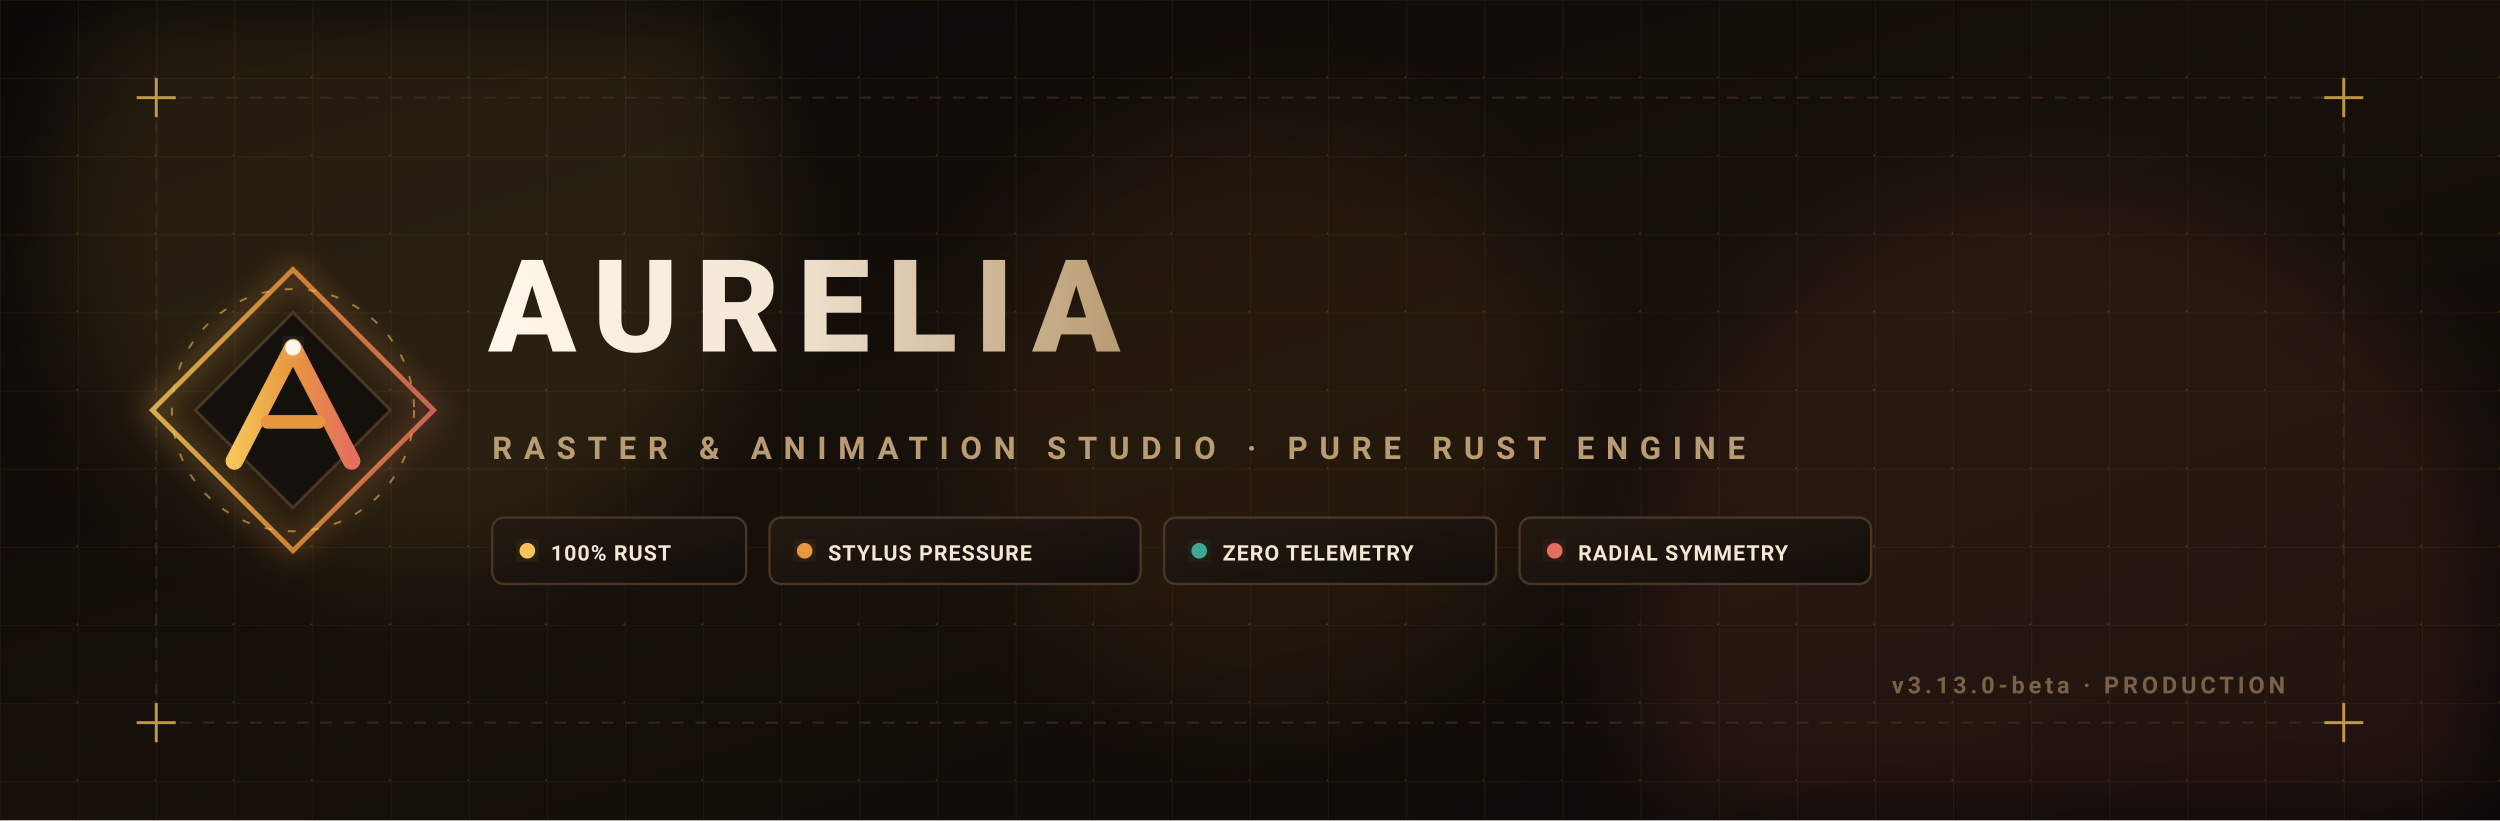
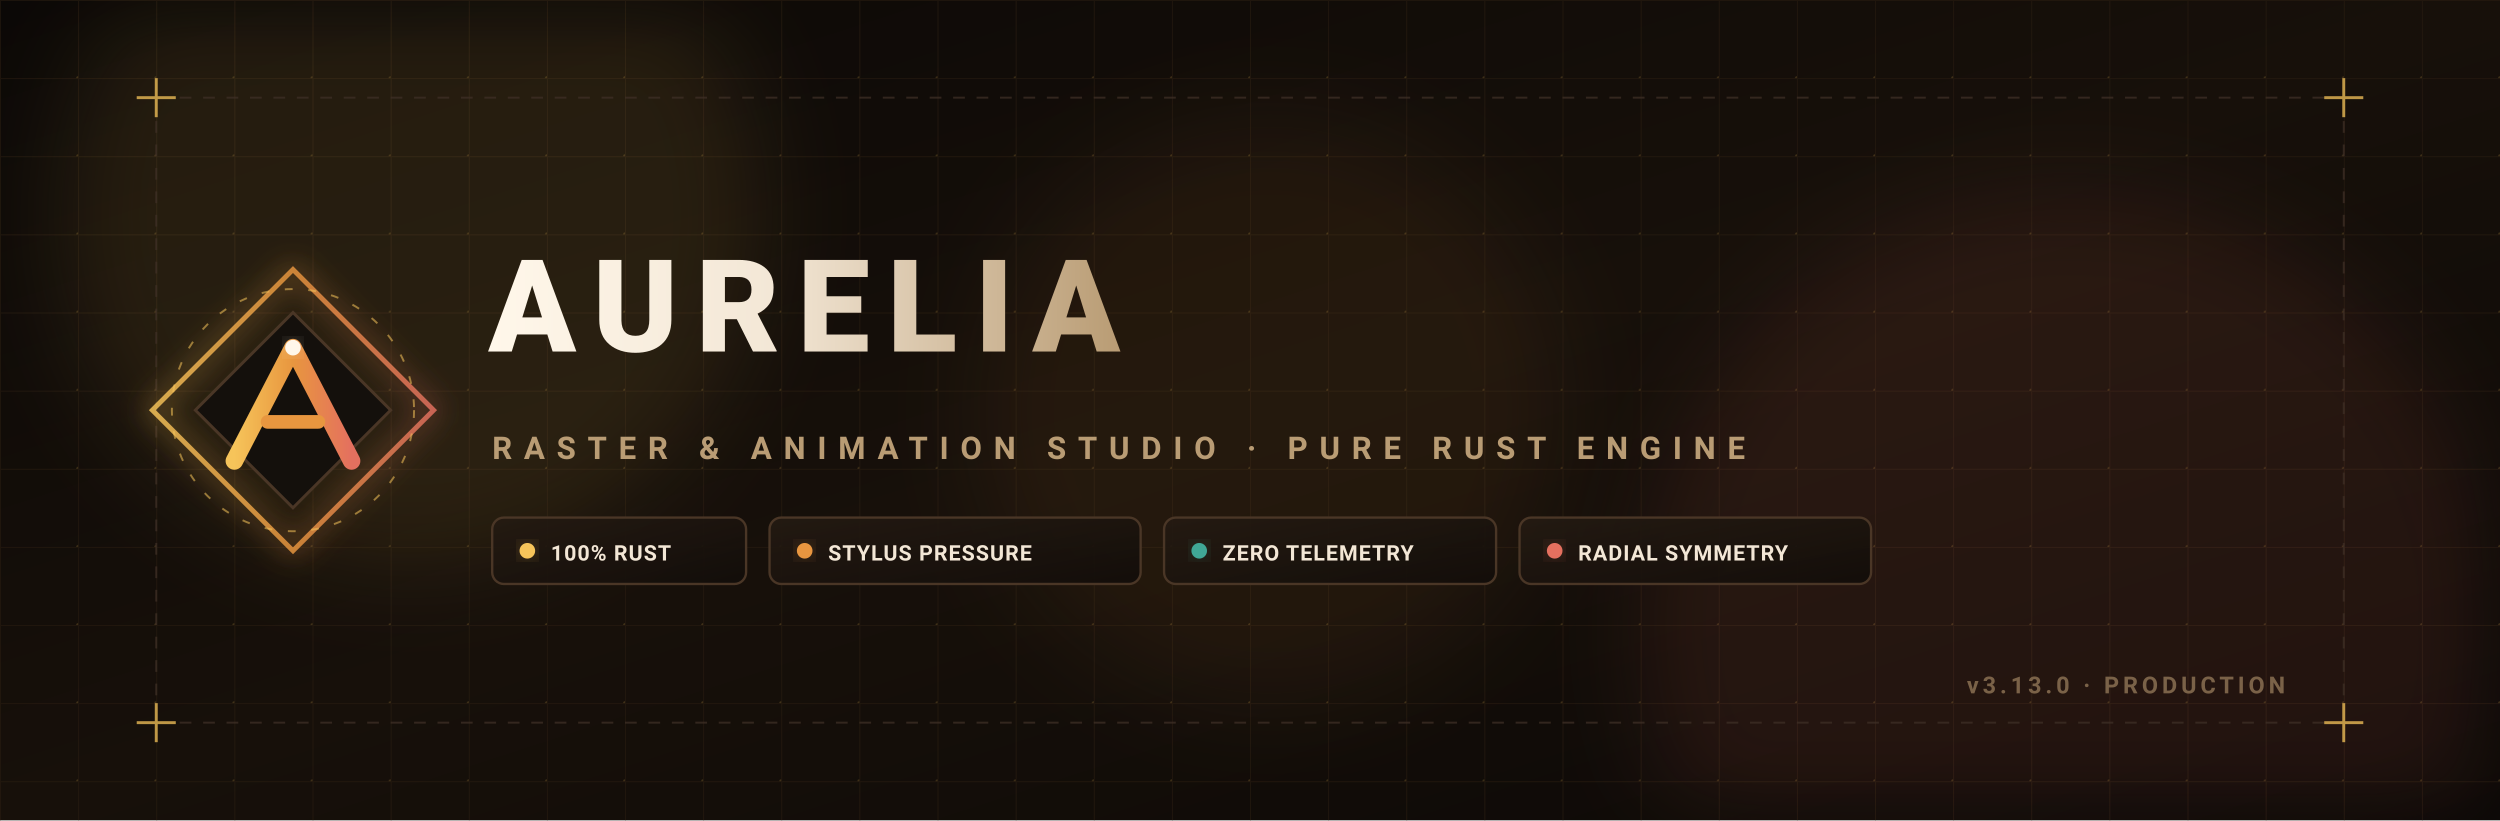
<svg xmlns="http://www.w3.org/2000/svg" viewBox="0 0 1280 420" width="100%" height="100%">
  <defs>
    <linearGradient id="bgGrad" x1="0%" y1="0%" x2="100%" y2="100%">
      <stop offset="0%" stop-color="#0B0806" />
      <stop offset="50%" stop-color="#17100A" />
      <stop offset="100%" stop-color="#0B0806" />
    </linearGradient>
    <linearGradient id="goldRamp" x1="0%" y1="0%" x2="100%" y2="0%">
      <stop offset="0%" stop-color="#F6C45A" />
      <stop offset="50%" stop-color="#E8963F" />
      <stop offset="100%" stop-color="#E4705F" />
    </linearGradient>
    <linearGradient id="textGrad" x1="0%" y1="0%" x2="100%" y2="0%">
      <stop offset="0%" stop-color="#FFF7EA" />
      <stop offset="45%" stop-color="#F3E7D6" />
      <stop offset="100%" stop-color="#B99C74" />
    </linearGradient>
    <linearGradient id="chipGrad" x1="0%" y1="0%" x2="100%" y2="100%">
      <stop offset="0%" stop-color="#241A12" stop-opacity="0.9" />
      <stop offset="100%" stop-color="#120D09" stop-opacity="0.95" />
    </linearGradient>
    <filter id="glow" x="-20%" y="-20%" width="140%" height="140%">
      <feGaussianBlur stdDeviation="7" result="blur" />
      <feComposite in="SourceGraphic" in2="blur" operator="over" />
    </filter>
    <filter id="softGlow" x="-30%" y="-30%" width="160%" height="160%">
      <feGaussianBlur stdDeviation="24" result="blur" />
    </filter>
    <pattern id="grid" width="40" height="40" patternUnits="userSpaceOnUse">
      <path d="M 40 0 L 0 0 0 40" fill="none" stroke="#2A1D12" stroke-width="1" stroke-opacity="0.55" />
      <circle cx="40" cy="40" r="1" fill="#F6C45A" fill-opacity="0.18" />
    </pattern>
  </defs>
  <rect width="1280" height="420" fill="url(#bgGrad)" />
  <rect width="1280" height="420" fill="url(#grid)" />
  <circle cx="210" cy="110" r="180" fill="#F6C45A" opacity="0.10" filter="url(#softGlow)" />
  <circle cx="1060" cy="320" r="220" fill="#E4705F" opacity="0.10" filter="url(#softGlow)" />
  <circle cx="650" cy="210" r="150" fill="#E8963F" opacity="0.07" filter="url(#softGlow)" />
  <g stroke="#3E2F25" stroke-width="1" opacity="0.75">
    <line x1="80" y1="50" x2="1200" y2="50" stroke-dasharray="6,6" />
    <line x1="80" y1="370" x2="1200" y2="370" stroke-dasharray="6,6" />
    <line x1="80" y1="50" x2="80" y2="370" stroke-dasharray="6,6" />
    <line x1="1200" y1="50" x2="1200" y2="370" stroke-dasharray="6,6" />
    <path d="M 70 50 L 90 50 M 80 40 L 80 60" stroke="#F6C45A" stroke-width="1.5" />
    <path d="M 1190 50 L 1210 50 M 1200 40 L 1200 60" stroke="#F6C45A" stroke-width="1.5" />
    <path d="M 70 370 L 90 370 M 80 360 L 80 380" stroke="#F6C45A" stroke-width="1.5" />
    <path d="M 1190 370 L 1210 370 M 1200 360 L 1200 380" stroke="#F6C45A" stroke-width="1.5" />
  </g>
  <g transform="translate(150, 210)">
    <polygon points="0,-72 72,0 0,72 -72,0" fill="none" stroke="url(#goldRamp)" stroke-width="2.5" filter="url(#glow)" opacity="0.85" />
    <polygon points="0,-50 50,0 0,50 -50,0" fill="#14100C" stroke="#4A3626" stroke-width="1.5" />
    <path d="M -30,26 L 0,-32 L 30,26" fill="none" stroke="url(#goldRamp)" stroke-width="9" stroke-linecap="round" stroke-linejoin="round" />
    <path d="M -13,6 L 13,6" fill="none" stroke="#E8963F" stroke-width="7" stroke-linecap="round" />
    <circle cx="0" cy="-32" r="4" fill="#FFF7EA" filter="url(#glow)" />
    <circle cx="0" cy="0" r="62" fill="none" stroke="#F6C45A" stroke-width="1" stroke-dasharray="4,8" opacity="0.55" />
  </g>
  <text x="250" y="180" font-family="-apple-system, BlinkMacSystemFont, 'Segoe UI', Roboto, 'Helvetica Neue', Arial, sans-serif" font-size="66" font-weight="900" letter-spacing="9" fill="url(#textGrad)">
    AURELIA
  </text>
  <path d="M 250 200 L 1140 200" stroke="url(#goldRamp)" stroke-width="3" filter="url(#glow)" />
  <text x="252" y="235" font-family="-apple-system, BlinkMacSystemFont, 'Segoe UI', Roboto, 'Helvetica Neue', Arial, sans-serif" font-size="16" font-weight="600" letter-spacing="6" fill="#B99C74">
    RASTER &amp; ANIMATION STUDIO · PURE RUST ENGINE
  </text>
  <g transform="translate(252, 265)">
    <g transform="translate(0, 0)">
      <rect width="130" height="34" rx="6" fill="url(#chipGrad)" stroke="#4A3626" stroke-width="1.2" />
      <circle cx="18" cy="17" r="4" fill="#F6C45A" filter="url(#glow)" />
      <text x="30" y="22" font-family="-apple-system, BlinkMacSystemFont, 'Segoe UI', Roboto, sans-serif" font-size="11" font-weight="700" fill="#F3E7D6" letter-spacing="0.5">100% RUST</text>
    </g>
    <g transform="translate(142, 0)">
      <rect width="190" height="34" rx="6" fill="url(#chipGrad)" stroke="#4A3626" stroke-width="1.2" />
      <circle cx="18" cy="17" r="4" fill="#E8963F" filter="url(#glow)" />
      <text x="30" y="22" font-family="-apple-system, BlinkMacSystemFont, 'Segoe UI', Roboto, sans-serif" font-size="11" font-weight="700" fill="#F3E7D6" letter-spacing="0.5">STYLUS PRESSURE</text>
    </g>
    <g transform="translate(344, 0)">
      <rect width="170" height="34" rx="6" fill="url(#chipGrad)" stroke="#4A3626" stroke-width="1.2" />
      <circle cx="18" cy="17" r="4" fill="#3FA796" filter="url(#glow)" />
      <text x="30" y="22" font-family="-apple-system, BlinkMacSystemFont, 'Segoe UI', Roboto, sans-serif" font-size="11" font-weight="700" fill="#F3E7D6" letter-spacing="0.5">ZERO TELEMETRY</text>
    </g>
    <g transform="translate(526, 0)">
      <rect width="180" height="34" rx="6" fill="url(#chipGrad)" stroke="#4A3626" stroke-width="1.2" />
      <circle cx="18" cy="17" r="4" fill="#E4705F" filter="url(#glow)" />
      <text x="30" y="22" font-family="-apple-system, BlinkMacSystemFont, 'Segoe UI', Roboto, sans-serif" font-size="11" font-weight="700" fill="#F3E7D6" letter-spacing="0.5">RADIAL SYMMETRY</text>
    </g>
  </g>
  <text x="1170" y="355" text-anchor="end" font-family="-apple-system, BlinkMacSystemFont, 'Segoe UI', Roboto, monospace" font-size="12" font-weight="600" fill="#7A6248" letter-spacing="2">
-     v3.13.0-beta · PRODUCTION
+     v3.13.0 · PRODUCTION
  </text>
</svg>
